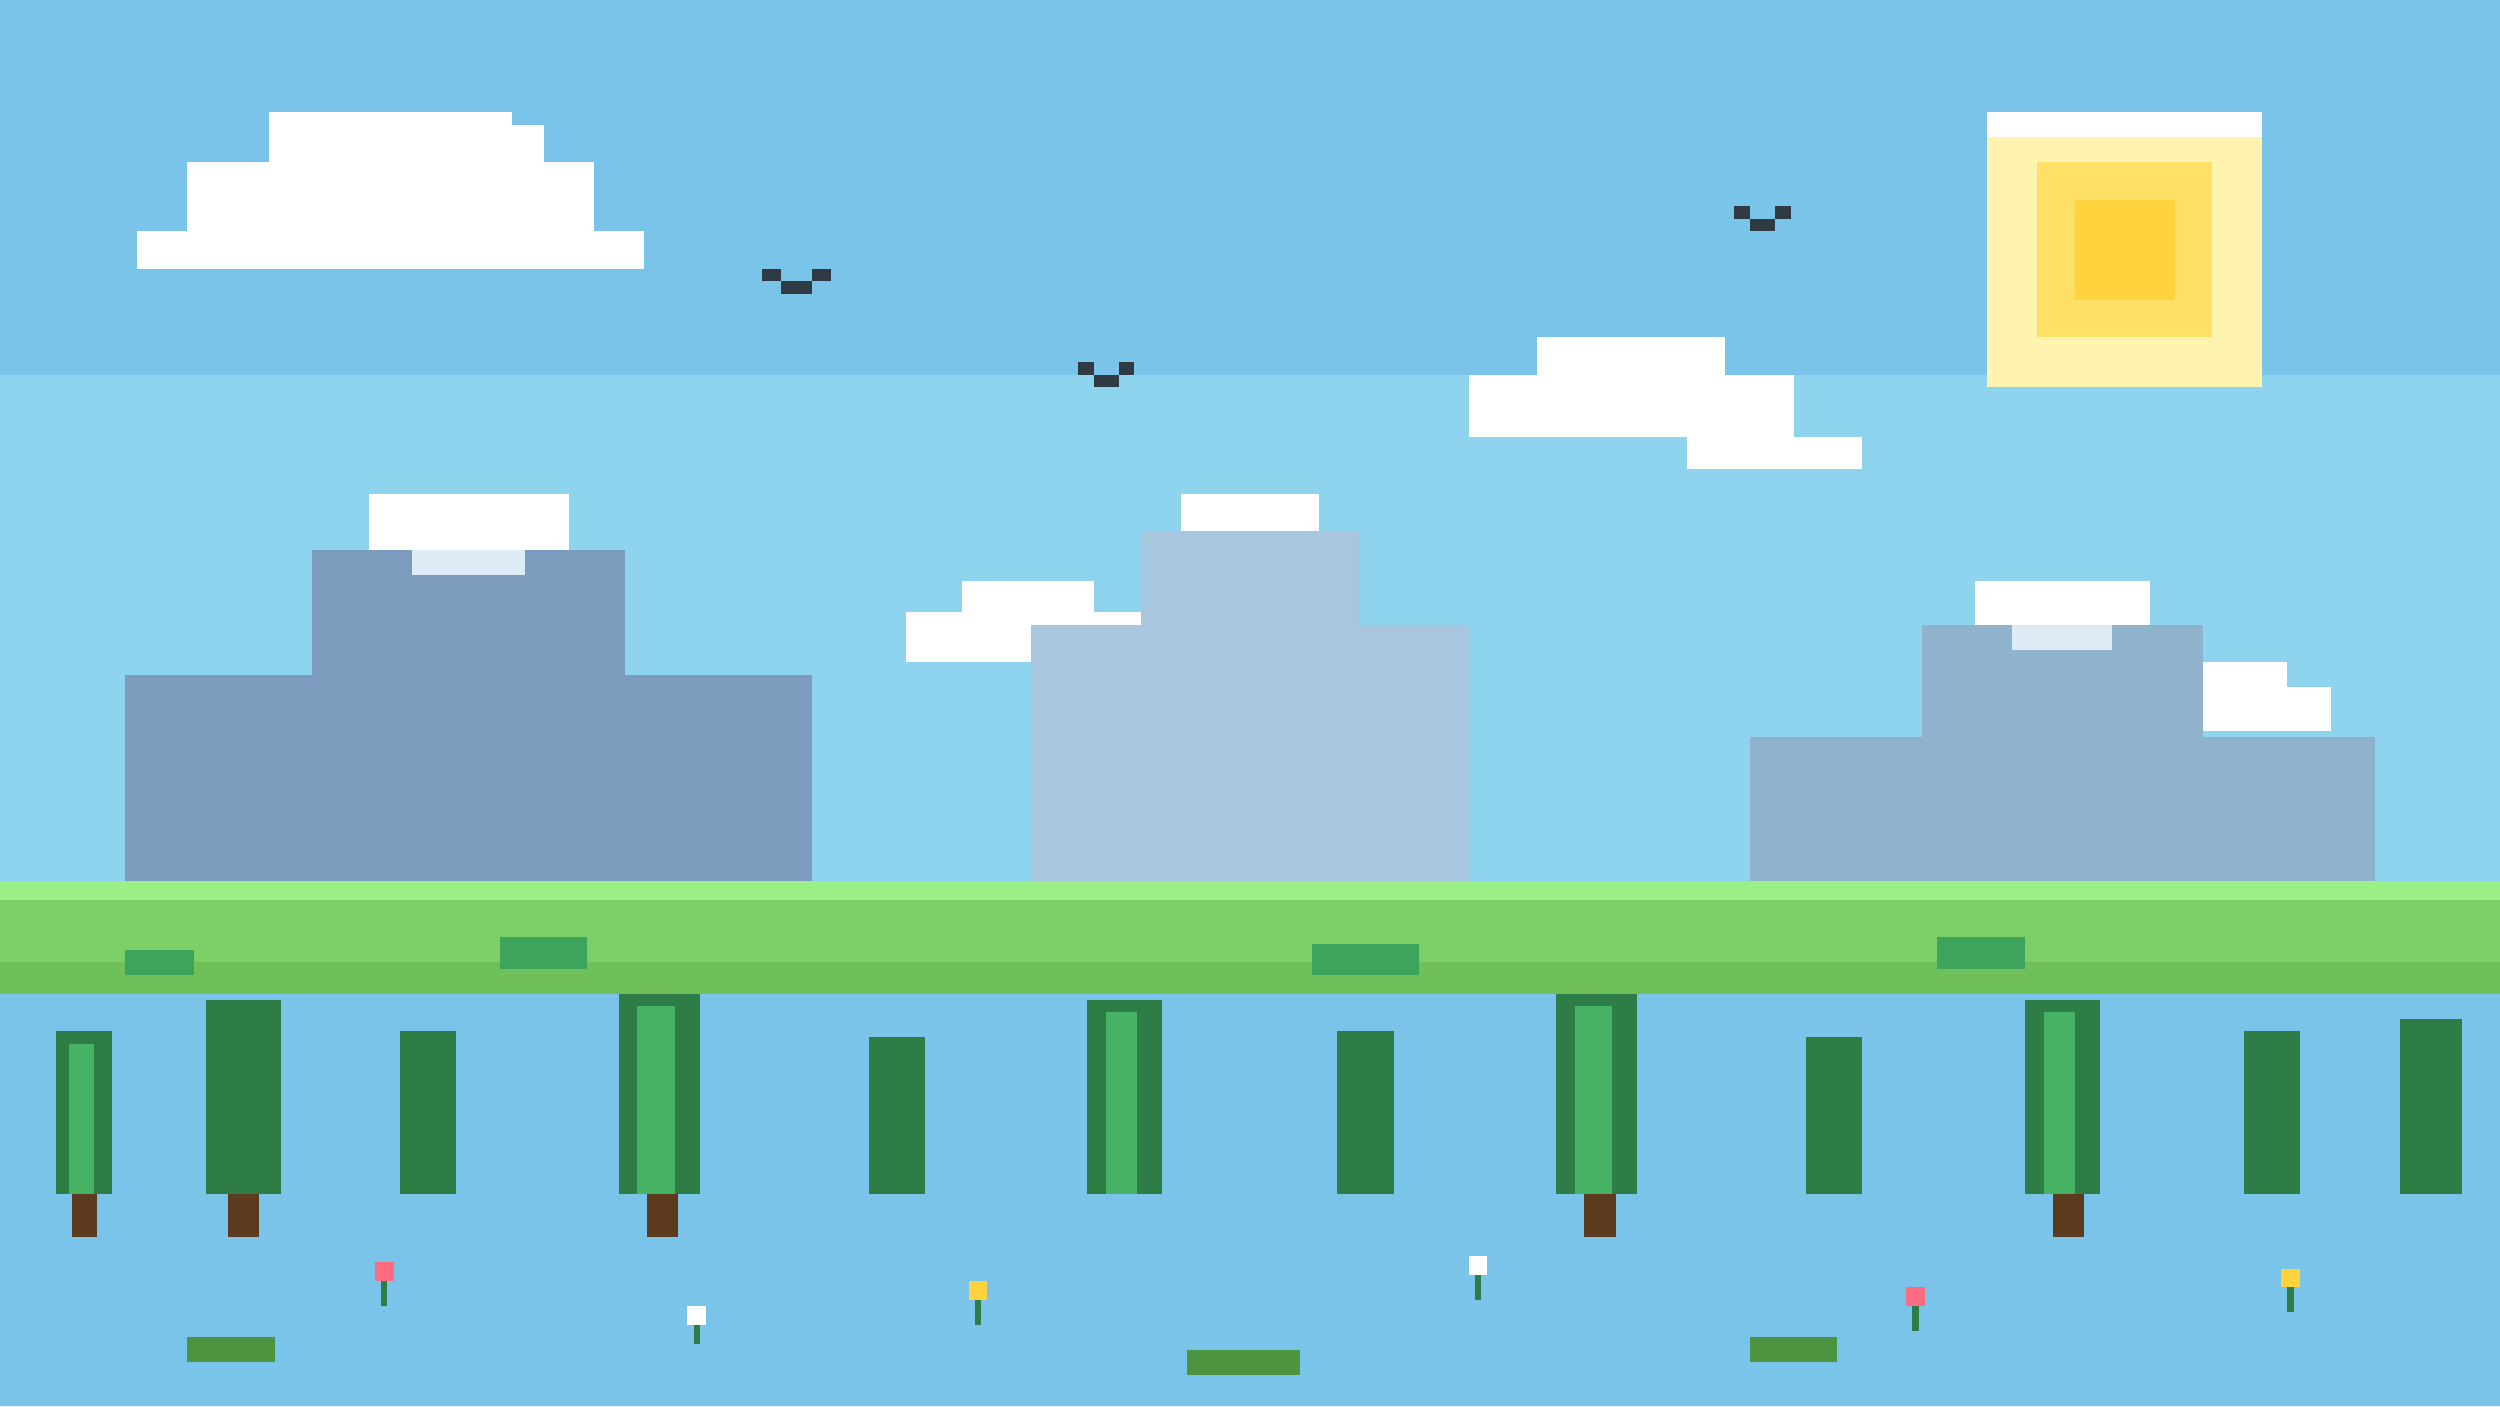
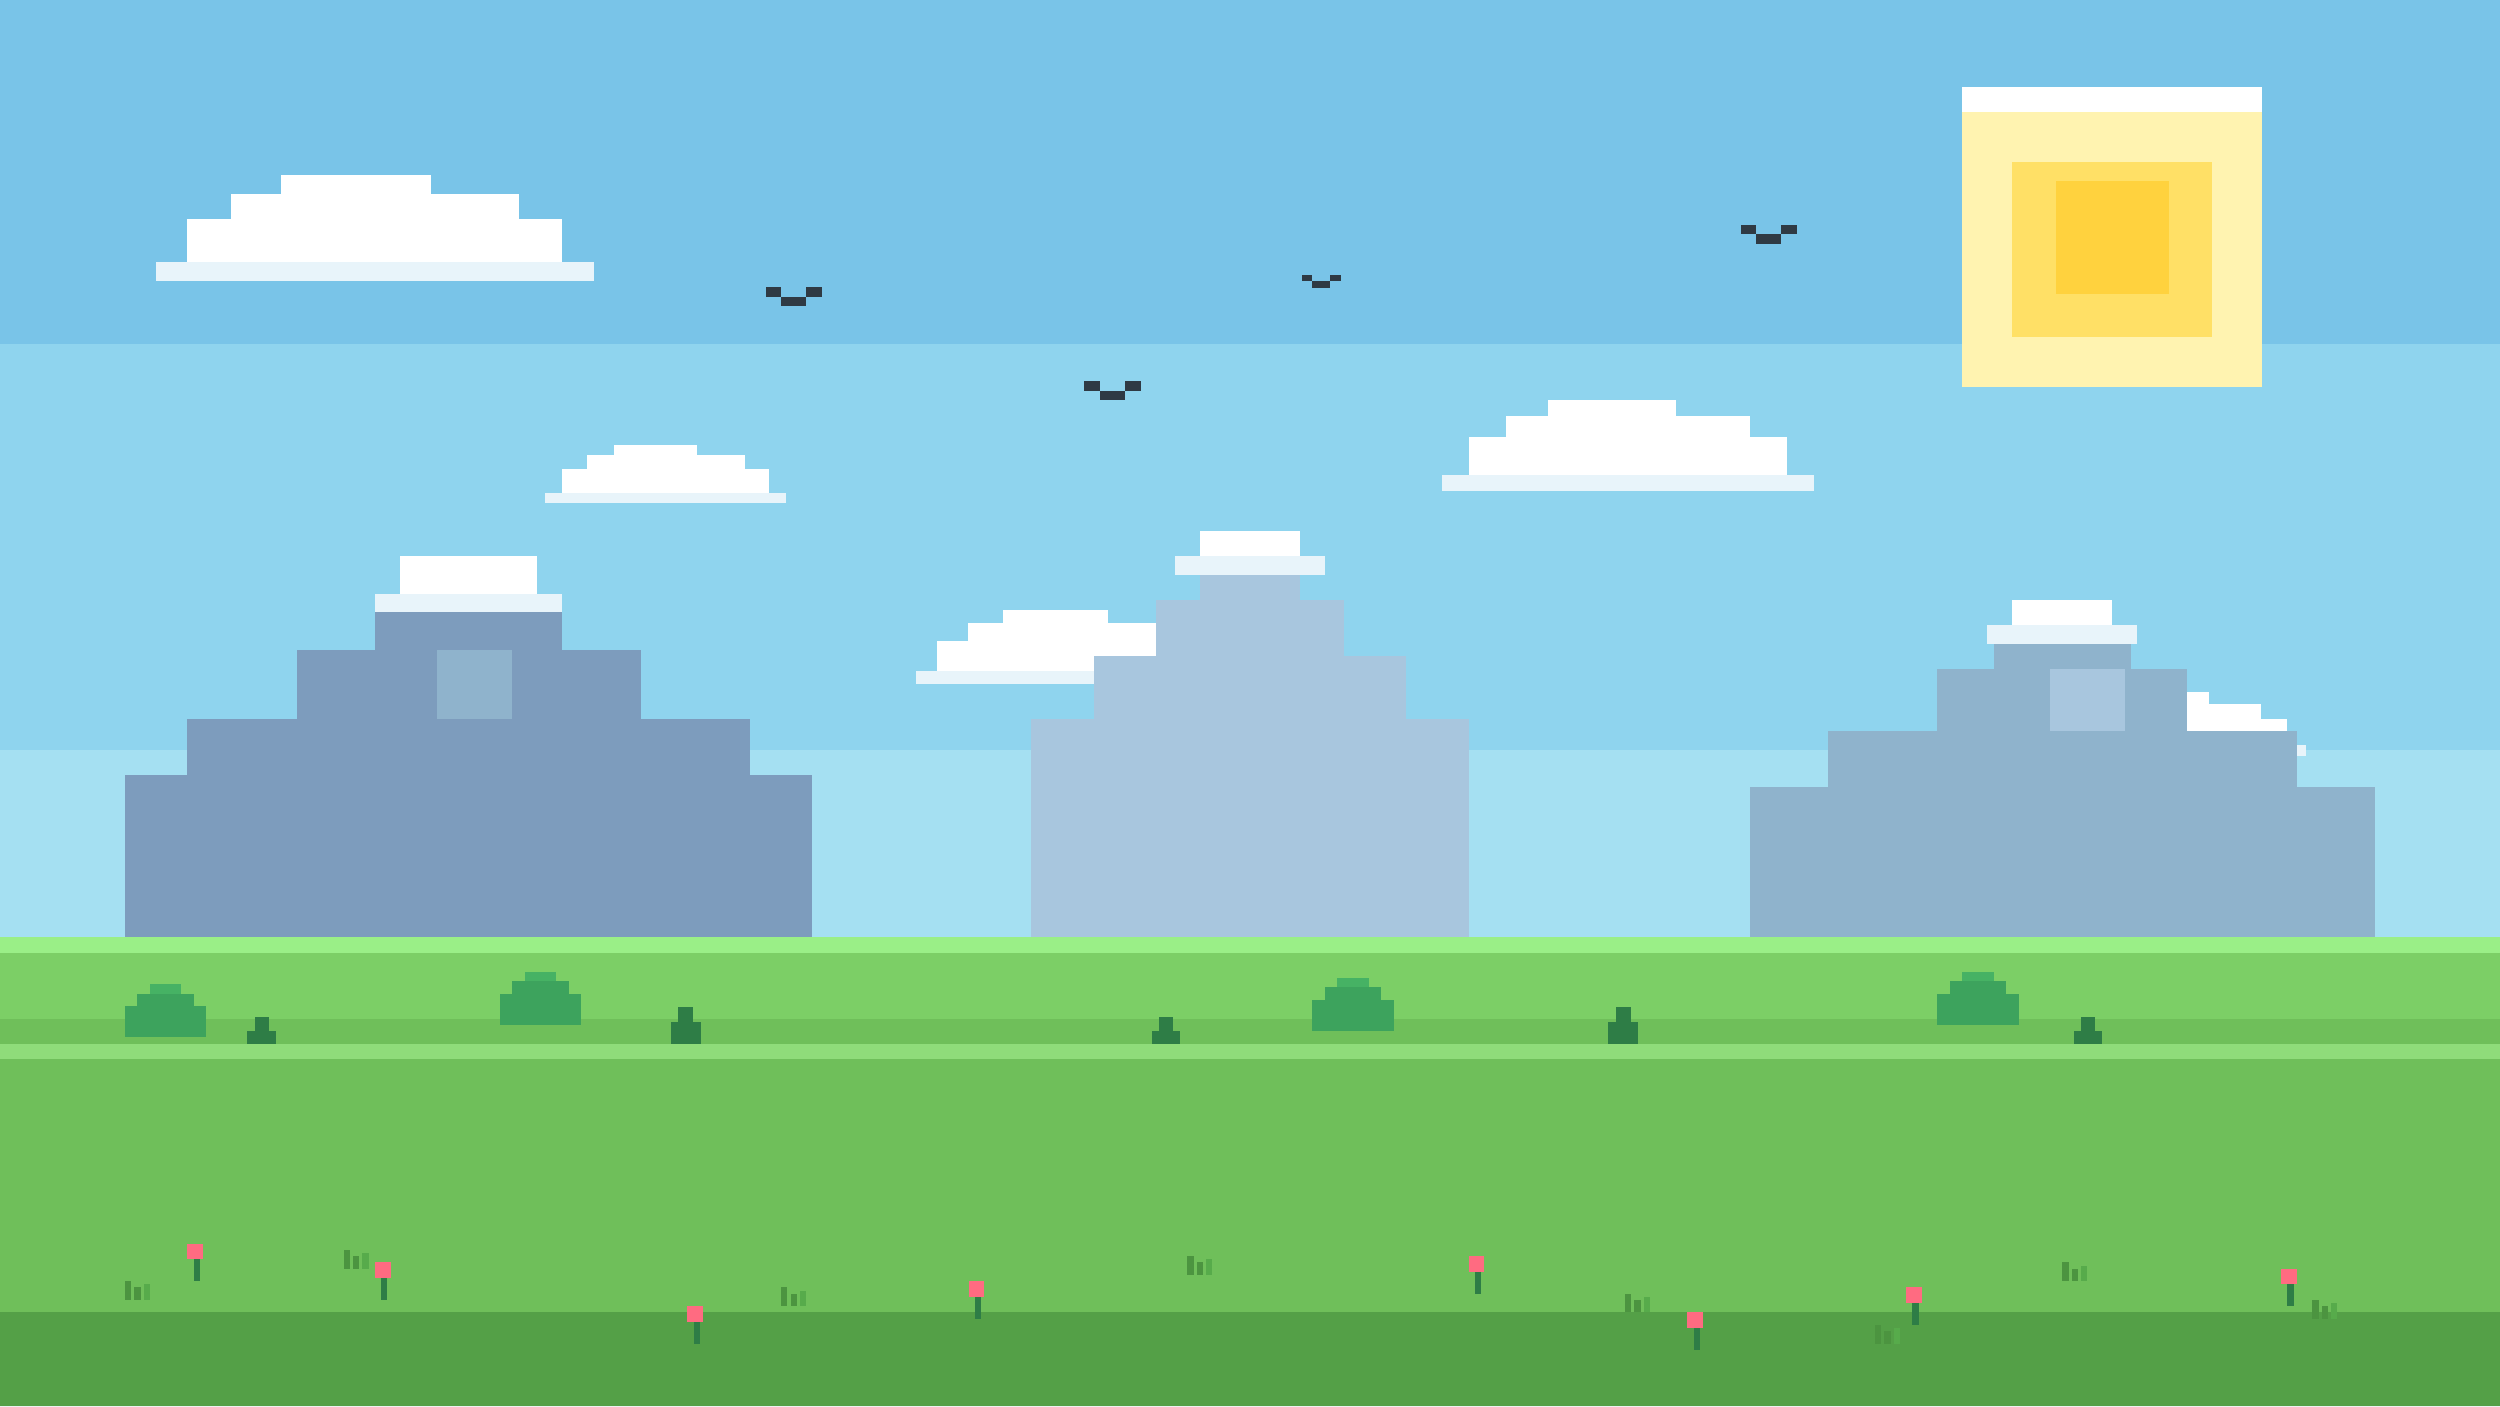
<svg xmlns="http://www.w3.org/2000/svg" viewBox="0 0 800 450" preserveAspectRatio="xMidYMid slice" shape-rendering="crispEdges">
+   <defs>
+     <g id="cl">
+       <rect width="120" height="14" fill="#ffffff" />
+       <rect x="14" y="-8" width="92" height="8" fill="#ffffff" />
+       <rect x="30" y="-14" width="48" height="6" fill="#ffffff" />
+       <rect x="-10" y="14" width="140" height="6" fill="#e8f4fa" />
+     </g>
+     <g id="pine">
+       <rect x="8" y="0" width="8" height="6" fill="#2e7d46" />
+       <rect x="10" y="-4" width="4" height="4" fill="#2e7d46" />
+       <rect x="4" y="6" width="16" height="8" fill="#2e7d46" />
+       <rect x="10" y="6" width="4" height="8" fill="#46b264" />
+       <rect x="0" y="14" width="24" height="10" fill="#2e7d46" />
+       <rect x="6" y="14" width="6" height="10" fill="#46b264" />
+       <rect x="9" y="24" width="6" height="12" fill="#5b3a1e" />
+       <rect x="9" y="24" width="2" height="12" fill="#7a4f28" />
+     </g>
+     <g id="bush">
+       <rect width="26" height="10" fill="#3da35d" />
+       <rect x="4" y="-4" width="18" height="4" fill="#3da35d" />
+       <rect x="8" y="-7" width="10" height="3" fill="#46b264" />
+     </g>
+     <g id="fl">
+       <rect width="5" height="5" fill="#ff6b81" />
+       <rect x="2" y="5" width="2" height="7" fill="#2e7d46" />
+     </g>
+     <g id="tuft">
+       <rect width="2" height="6" fill="#4c9440" />
+       <rect x="3" y="2" width="2" height="4" fill="#4c9440" />
+       <rect x="6" y="1" width="2" height="5" fill="#57ab4b" />
+     </g>
+     <g id="bird" fill="#2f3a44">
+       <rect width="8" height="3" />
+       <rect x="-5" y="-3" width="5" height="3" />
+       <rect x="8" y="-3" width="5" height="3" />
+     </g>
+   </defs>
  <rect width="800" height="450" fill="#79c4e8" />
-   <rect y="120" width="800" height="180" fill="#8fd4ee" />
-   <rect x="636" y="36" width="88" height="88" fill="#fff3b0" />
-   <rect x="636" y="36" width="88" height="8" fill="#ffffff" />
-   <rect x="652" y="52" width="56" height="56" fill="#ffe066" />
-   <rect x="664" y="64" width="32" height="32" fill="#ffd23e" />
-   <g fill="#ffffff">
-     <rect x="60" y="52" width="130" height="22" />
-     <rect x="86" y="36" width="78" height="16" />
-     <rect x="44" y="74" width="162" height="12" />
-     <rect x="150" y="40" width="24" height="12" />
-     <rect x="470" y="120" width="104" height="20" />
-     <rect x="492" y="108" width="60" height="12" />
-     <rect x="540" y="140" width="56" height="10" />
-     <rect x="290" y="196" width="78" height="16" />
-     <rect x="308" y="186" width="42" height="10" />
-     <rect x="680" y="220" width="66" height="14" />
-     <rect x="694" y="212" width="38" height="8" />
+   <rect y="110" width="800" height="130" fill="#8fd4ee" />
+   <rect y="240" width="800" height="60" fill="#a5e0f2" />
+   <rect x="628" y="28" width="96" height="96" fill="#fff3b0" />
+   <rect x="628" y="28" width="96" height="8" fill="#ffffff" />
+   <rect x="644" y="44" width="64" height="64" fill="#ffe066" />
+   <rect x="644" y="44" width="64" height="8" fill="#fff3b0" />
+   <rect x="658" y="58" width="36" height="36" fill="#ffd23e" />
+   <use href="#cl" x="60" y="70" />
+   <g transform="translate(470 140) scale(0.85)">
+     <use href="#cl" />
  </g>
-   <g fill="#2f3a44">
-     <rect x="250" y="90" width="10" height="4" />
-     <rect x="244" y="86" width="6" height="4" />
-     <rect x="260" y="86" width="6" height="4" />
-     <rect x="350" y="120" width="8" height="4" />
-     <rect x="345" y="116" width="5" height="4" />
-     <rect x="358" y="116" width="5" height="4" />
-     <rect x="560" y="70" width="8" height="4" />
-     <rect x="555" y="66" width="5" height="4" />
-     <rect x="568" y="66" width="5" height="4" />
+   <g transform="translate(300 205) scale(0.7)">
+     <use href="#cl" />
  </g>
-   <g>
-     <rect x="330" y="200" width="140" height="100" fill="#a8c6de" />
-     <rect x="365" y="170" width="70" height="30" fill="#a8c6de" />
-     <rect x="378" y="158" width="44" height="12" fill="#ffffff" />
+   <g transform="translate(660 230) scale(0.6)">
+     <use href="#cl" />
  </g>
-   <g>
-     <rect x="40" y="216" width="220" height="84" fill="#7d9cbd" />
-     <rect x="100" y="176" width="100" height="40" fill="#7d9cbd" />
-     <rect x="118" y="158" width="64" height="18" fill="#ffffff" />
-     <rect x="132" y="176" width="36" height="8" fill="#dcebf5" />
-     <rect x="560" y="236" width="200" height="64" fill="#8fb3cc" />
-     <rect x="615" y="200" width="90" height="36" fill="#8fb3cc" />
-     <rect x="632" y="186" width="56" height="14" fill="#ffffff" />
-     <rect x="644" y="200" width="32" height="8" fill="#dcebf5" />
+   <g transform="translate(180 150) scale(0.55)">
+     <use href="#cl" />
  </g>
-   <rect x="0" y="282" width="800" height="26" fill="#7ccf66" />
-   <rect x="0" y="282" width="800" height="6" fill="#9aef87" />
-   <rect x="0" y="308" width="800" height="10" fill="#6fbf5a" />
-   <g fill="#3da35d">
-     <rect x="160" y="300" width="28" height="10" />
-     <rect x="420" y="302" width="34" height="10" />
-     <rect x="620" y="300" width="28" height="10" />
-     <rect x="40" y="304" width="22" height="8" />
+   <use href="#bird" x="250" y="95" />
+   <use href="#bird" x="352" y="125" />
+   <use href="#bird" x="562" y="75" />
+   <g transform="translate(420 90) scale(0.7)">
+     <use href="#bird" />
  </g>
-   <g>
-     <g fill="#2e7d46">
-       <rect x="18" y="330" width="18" height="52" />
-       <rect x="66" y="320" width="24" height="62" />
-       <rect x="128" y="330" width="18" height="52" />
-       <rect x="198" y="318" width="26" height="64" />
-       <rect x="278" y="332" width="18" height="50" />
-       <rect x="348" y="320" width="24" height="62" />
-       <rect x="428" y="330" width="18" height="52" />
-       <rect x="498" y="318" width="26" height="64" />
-       <rect x="578" y="332" width="18" height="50" />
-       <rect x="648" y="320" width="24" height="62" />
-       <rect x="718" y="330" width="18" height="52" />
-       <rect x="768" y="326" width="20" height="56" />
-     </g>
-     <g fill="#46b264">
-       <rect x="22" y="334" width="8" height="48" />
-       <rect x="204" y="322" width="12" height="60" />
-       <rect x="354" y="324" width="10" height="58" />
-       <rect x="504" y="322" width="12" height="60" />
-       <rect x="654" y="324" width="10" height="58" />
-     </g>
-     <g fill="#5b3a1e">
-       <rect x="23" y="382" width="8" height="14" />
-       <rect x="73" y="382" width="10" height="14" />
-       <rect x="207" y="382" width="10" height="14" />
-       <rect x="507" y="382" width="10" height="14" />
-       <rect x="657" y="382" width="10" height="14" />
-     </g>
+   <g fill="#a8c6de">
+     <rect x="330" y="230" width="140" height="70" />
+     <rect x="350" y="210" width="100" height="20" />
+     <rect x="370" y="192" width="60" height="18" />
+     <rect x="384" y="178" width="32" height="14" />
  </g>
-   <g>
-     <rect x="120" y="404" width="6" height="6" fill="#ff6b81" />
-     <rect x="122" y="410" width="2" height="8" fill="#2e7d46" />
-     <rect x="310" y="410" width="6" height="6" fill="#ffd23e" />
-     <rect x="312" y="416" width="2" height="8" fill="#2e7d46" />
-     <rect x="470" y="402" width="6" height="6" fill="#ffffff" />
-     <rect x="472" y="408" width="2" height="8" fill="#2e7d46" />
-     <rect x="610" y="412" width="6" height="6" fill="#ff6b81" />
-     <rect x="612" y="418" width="2" height="8" fill="#2e7d46" />
-     <rect x="730" y="406" width="6" height="6" fill="#ffd23e" />
-     <rect x="732" y="412" width="2" height="8" fill="#2e7d46" />
-     <rect x="220" y="418" width="6" height="6" fill="#ffffff" />
-     <rect x="222" y="424" width="2" height="6" fill="#2e7d46" />
+   <rect x="384" y="170" width="32" height="8" fill="#ffffff" />
+   <rect x="376" y="178" width="48" height="6" fill="#e8f4fa" />
+   <g fill="#7d9cbd">
+     <rect x="40" y="248" width="220" height="52" />
+     <rect x="60" y="230" width="180" height="18" />
+     <rect x="95" y="208" width="110" height="22" />
+     <rect x="120" y="190" width="60" height="18" />
  </g>
-   <g fill="#4c9440">
-     <rect x="60" y="428" width="28" height="8" />
-     <rect x="380" y="432" width="36" height="8" />
-     <rect x="560" y="428" width="28" height="8" />
+   <rect x="128" y="178" width="44" height="12" fill="#ffffff" />
+   <rect x="120" y="190" width="60" height="6" fill="#e8f4fa" />
+   <rect x="140" y="208" width="24" height="22" fill="#8fb3cc" />
+   <g fill="#8fb3cc">
+     <rect x="560" y="252" width="200" height="48" />
+     <rect x="585" y="234" width="150" height="18" />
+     <rect x="620" y="214" width="80" height="20" />
+     <rect x="638" y="200" width="44" height="14" />
  </g>
+   <rect x="644" y="192" width="32" height="8" fill="#ffffff" />
+   <rect x="636" y="200" width="48" height="6" fill="#e8f4fa" />
+   <rect x="656" y="214" width="24" height="20" fill="#a8c6de" />
+   <rect x="0" y="300" width="800" height="26" fill="#7ccf66" />
+   <rect x="0" y="300" width="800" height="5" fill="#9aef87" />
+   <rect x="0" y="326" width="800" height="8" fill="#6fbf5a" />
+   <use href="#bush" x="160" y="318" />
+   <use href="#bush" x="420" y="320" />
+   <use href="#bush" x="620" y="318" />
+   <use href="#bush" x="40" y="322" />
+   <use href="#pine" x="16" y="344" />
+   <g transform="translate(70 330) scale(1.15)">
+     <use href="#pine" />
+   </g>
+   <use href="#pine" x="140" y="344" />
+   <g transform="translate(205 327) scale(1.2)">
+     <use href="#pine" />
+   </g>
+   <use href="#pine" x="290" y="346" />
+   <g transform="translate(360 330) scale(1.1)">
+     <use href="#pine" />
+   </g>
+   <use href="#pine" x="440" y="344" />
+   <g transform="translate(505 327) scale(1.2)">
+     <use href="#pine" />
+   </g>
+   <use href="#pine" x="590" y="346" />
+   <g transform="translate(655 330) scale(1.1)">
+     <use href="#pine" />
+   </g>
+   <use href="#pine" x="725" y="344" />
+   <use href="#pine" x="770" y="340" />
+   <rect x="0" y="334" width="800" height="116" fill="#6fbf5a" />
+   <rect x="0" y="334" width="800" height="5" fill="#8fdc7a" />
+   <rect x="0" y="420" width="800" height="30" fill="#54a047" />
+   <use href="#tuft" x="110" y="400" />
+   <use href="#tuft" x="250" y="412" />
+   <use href="#tuft" x="380" y="402" />
+   <use href="#tuft" x="520" y="414" />
+   <use href="#tuft" x="660" y="404" />
+   <use href="#tuft" x="740" y="416" />
+   <use href="#tuft" x="40" y="410" />
+   <use href="#tuft" x="600" y="424" />
+   <use href="#fl" x="120" y="404" />
+   <use href="#fl" x="310" y="410" />
+   <use href="#fl" x="470" y="402" />
+   <use href="#fl" x="610" y="412" />
+   <use href="#fl" x="730" y="406" />
+   <use href="#fl" x="220" y="418" />
+   <use href="#fl" x="540" y="420" />
+   <use href="#fl" x="60" y="398" />
</svg>
